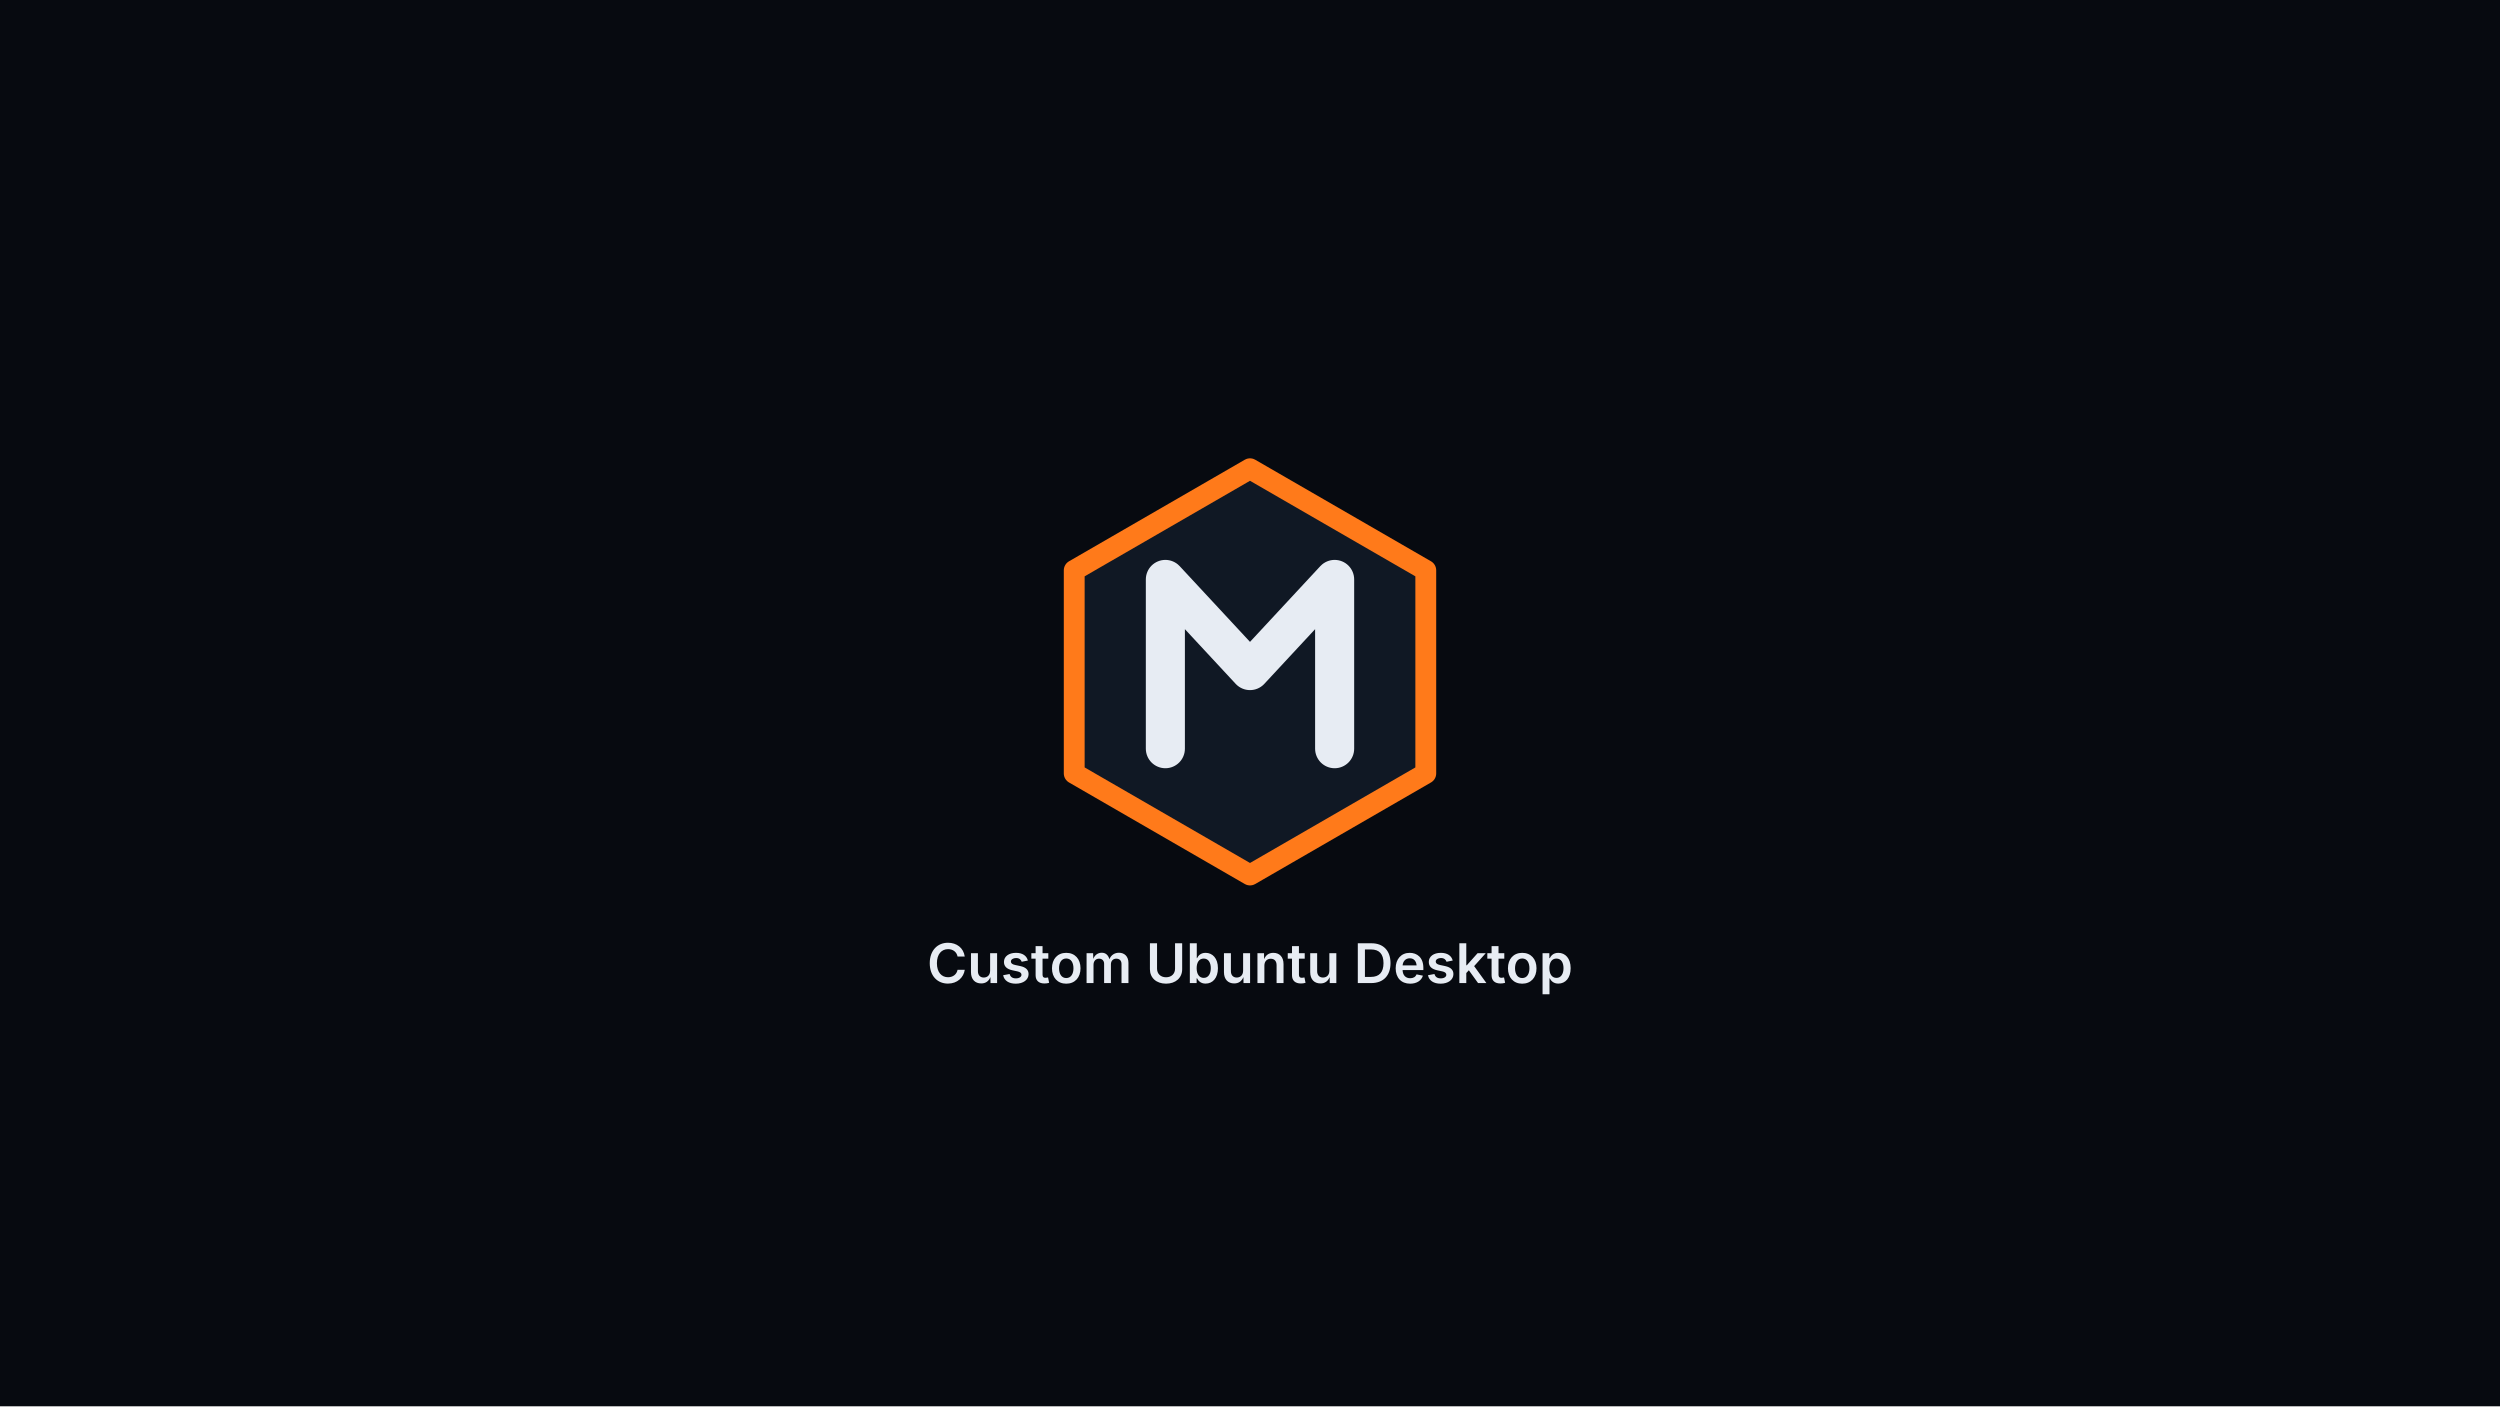
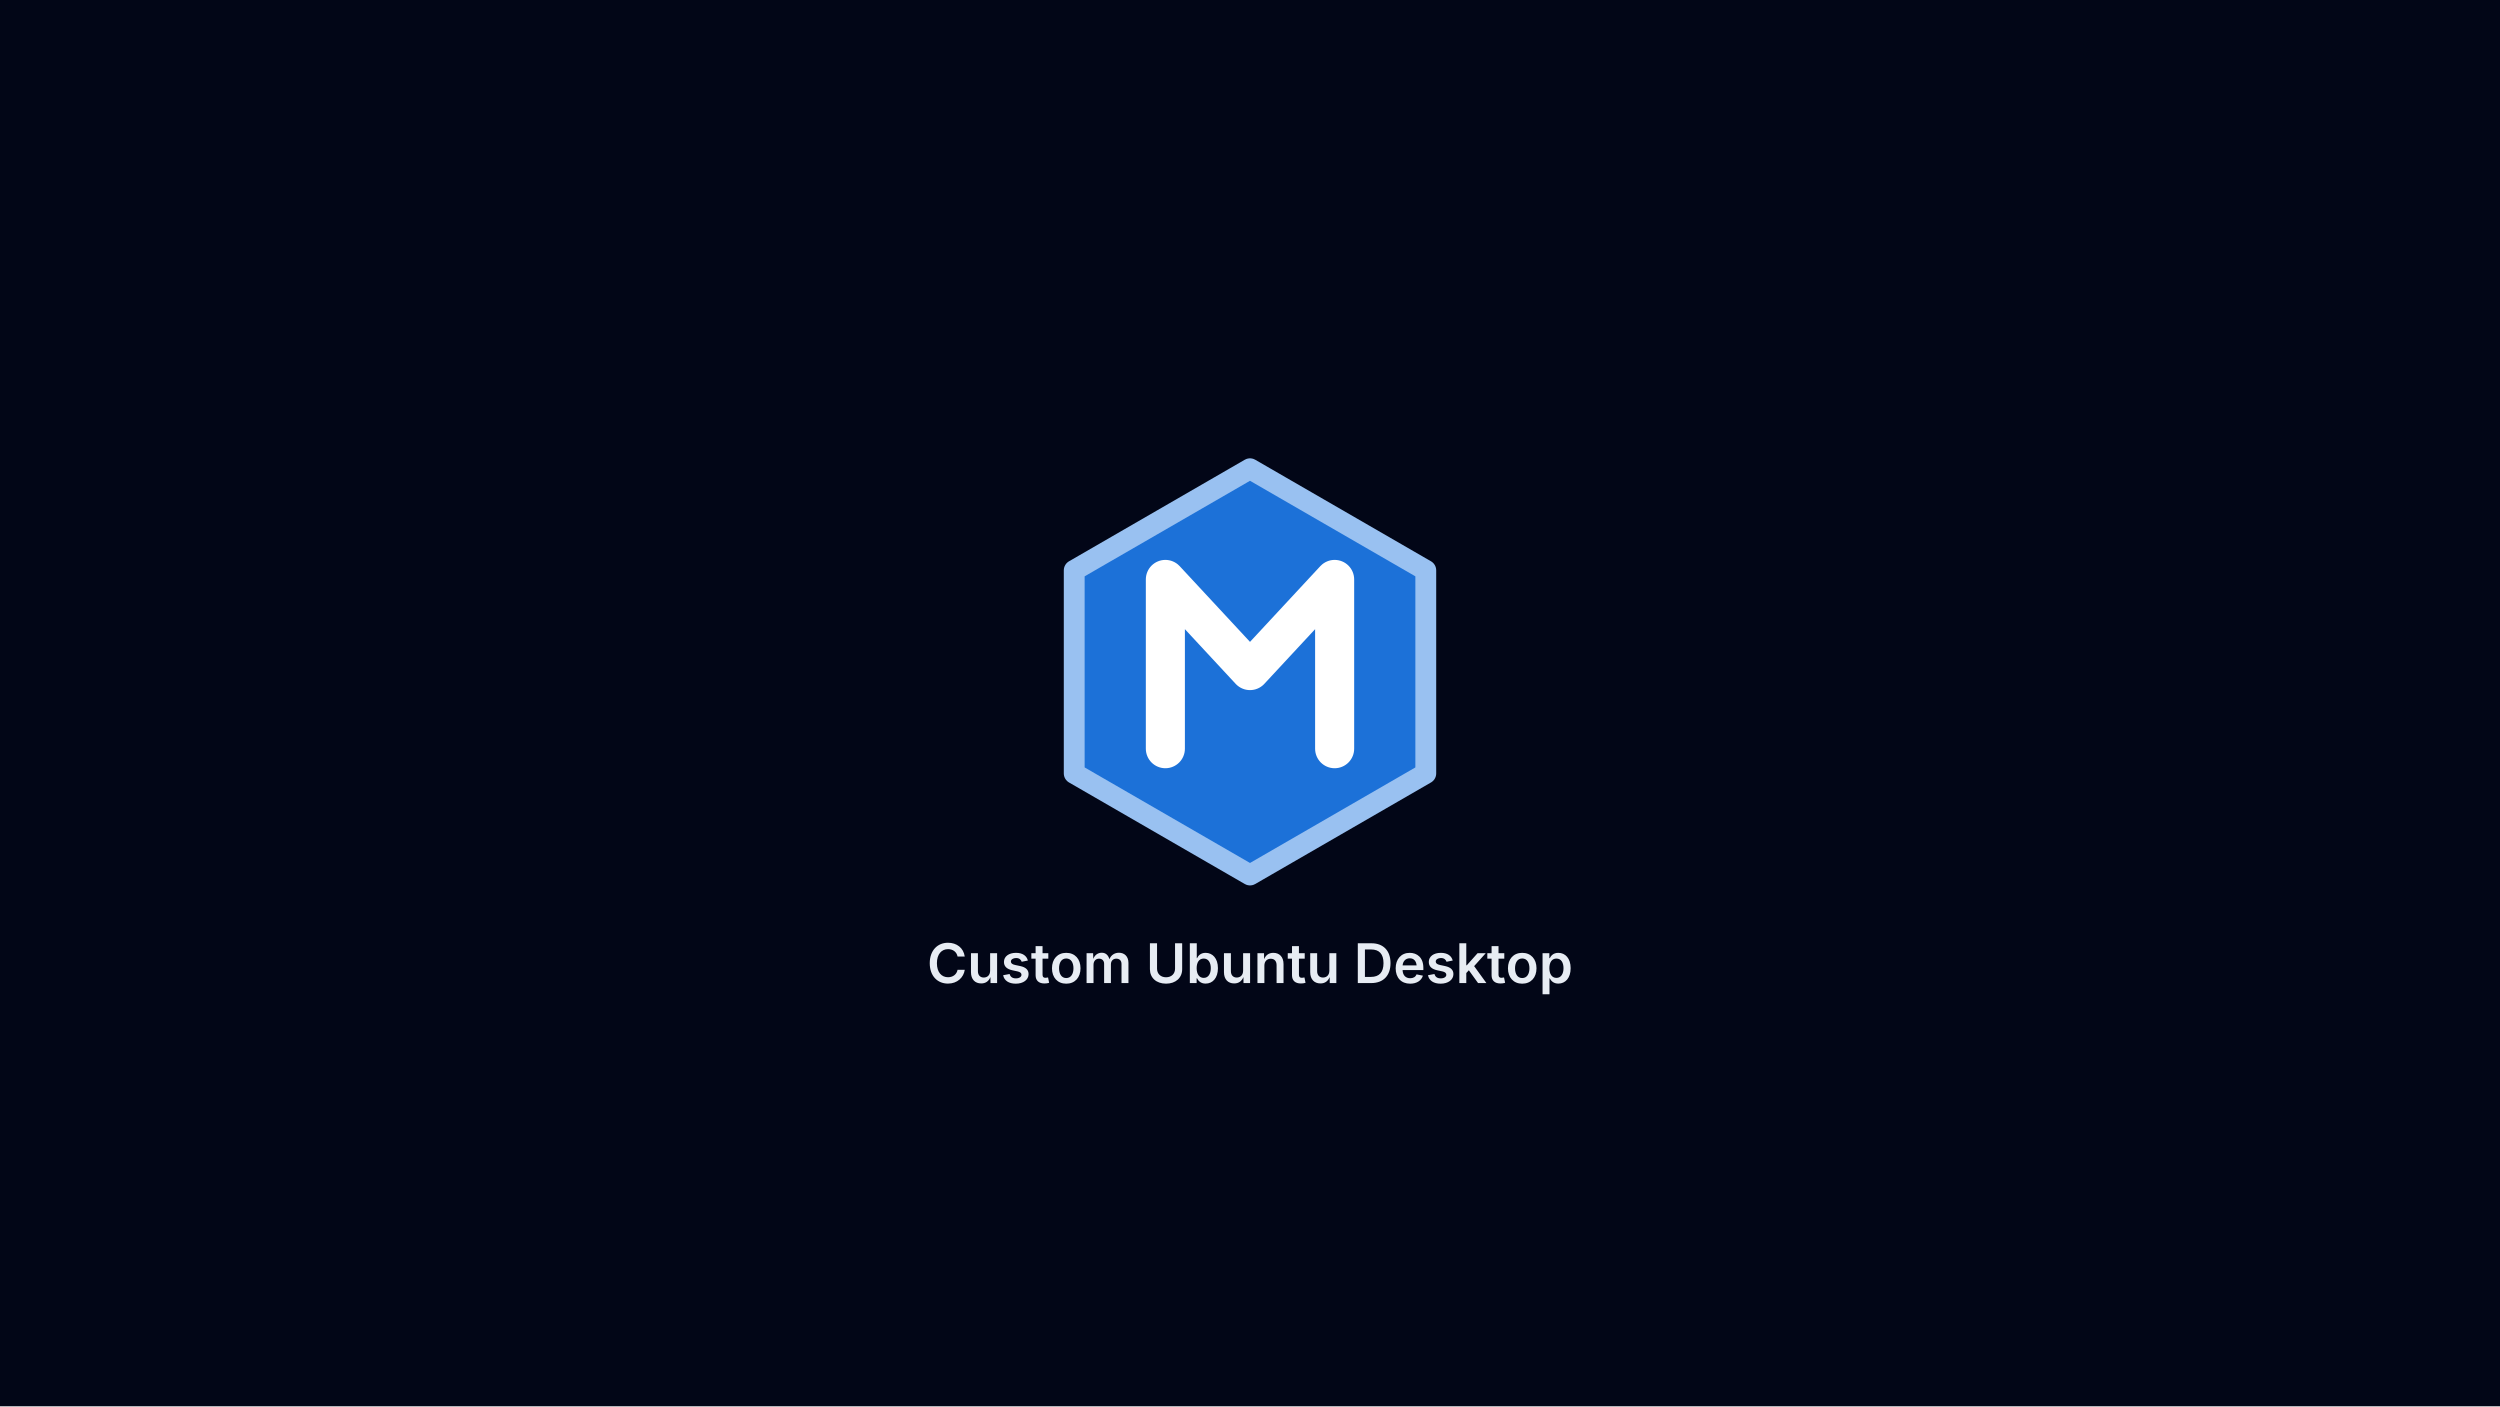
<svg xmlns="http://www.w3.org/2000/svg" width="1920" height="1080" viewBox="0 0 1920 1080" role="img" aria-label="Custom Ubuntu Desktop minimal boot splash">
-   <rect width="1920" height="1080" fill="#070a10" />
-   <polygon points="960,360 1095,438 1095,594 960,672 825,594 825,438" fill="#101824" stroke="#ff7a1a" stroke-width="16" stroke-linejoin="round" />
-   <path d="M895 575 L895 445 L960 515 L1025 445 L1025 575" fill="none" stroke="#e7ecf3" stroke-width="30" stroke-linecap="round" stroke-linejoin="round" />
+   <rect width="1920" height="1080" fill="#020617" />
+   <polygon points="960,360 1095,438 1095,594 960,672 825,594 825,438" fill="#1c71d8" stroke="#99c1f1" stroke-width="16" stroke-linejoin="round" />
+   <path d="M895 575 L895 445 L960 515 L1025 445 L1025 575" fill="none" stroke="#ffffff" stroke-width="30" stroke-linecap="round" stroke-linejoin="round" />
  <text x="960" y="755" text-anchor="middle" font-family="Inter, Helvetica, Arial, sans-serif" font-size="42" font-weight="600" fill="#e7ecf3">Custom Ubuntu Desktop</text>
</svg>
